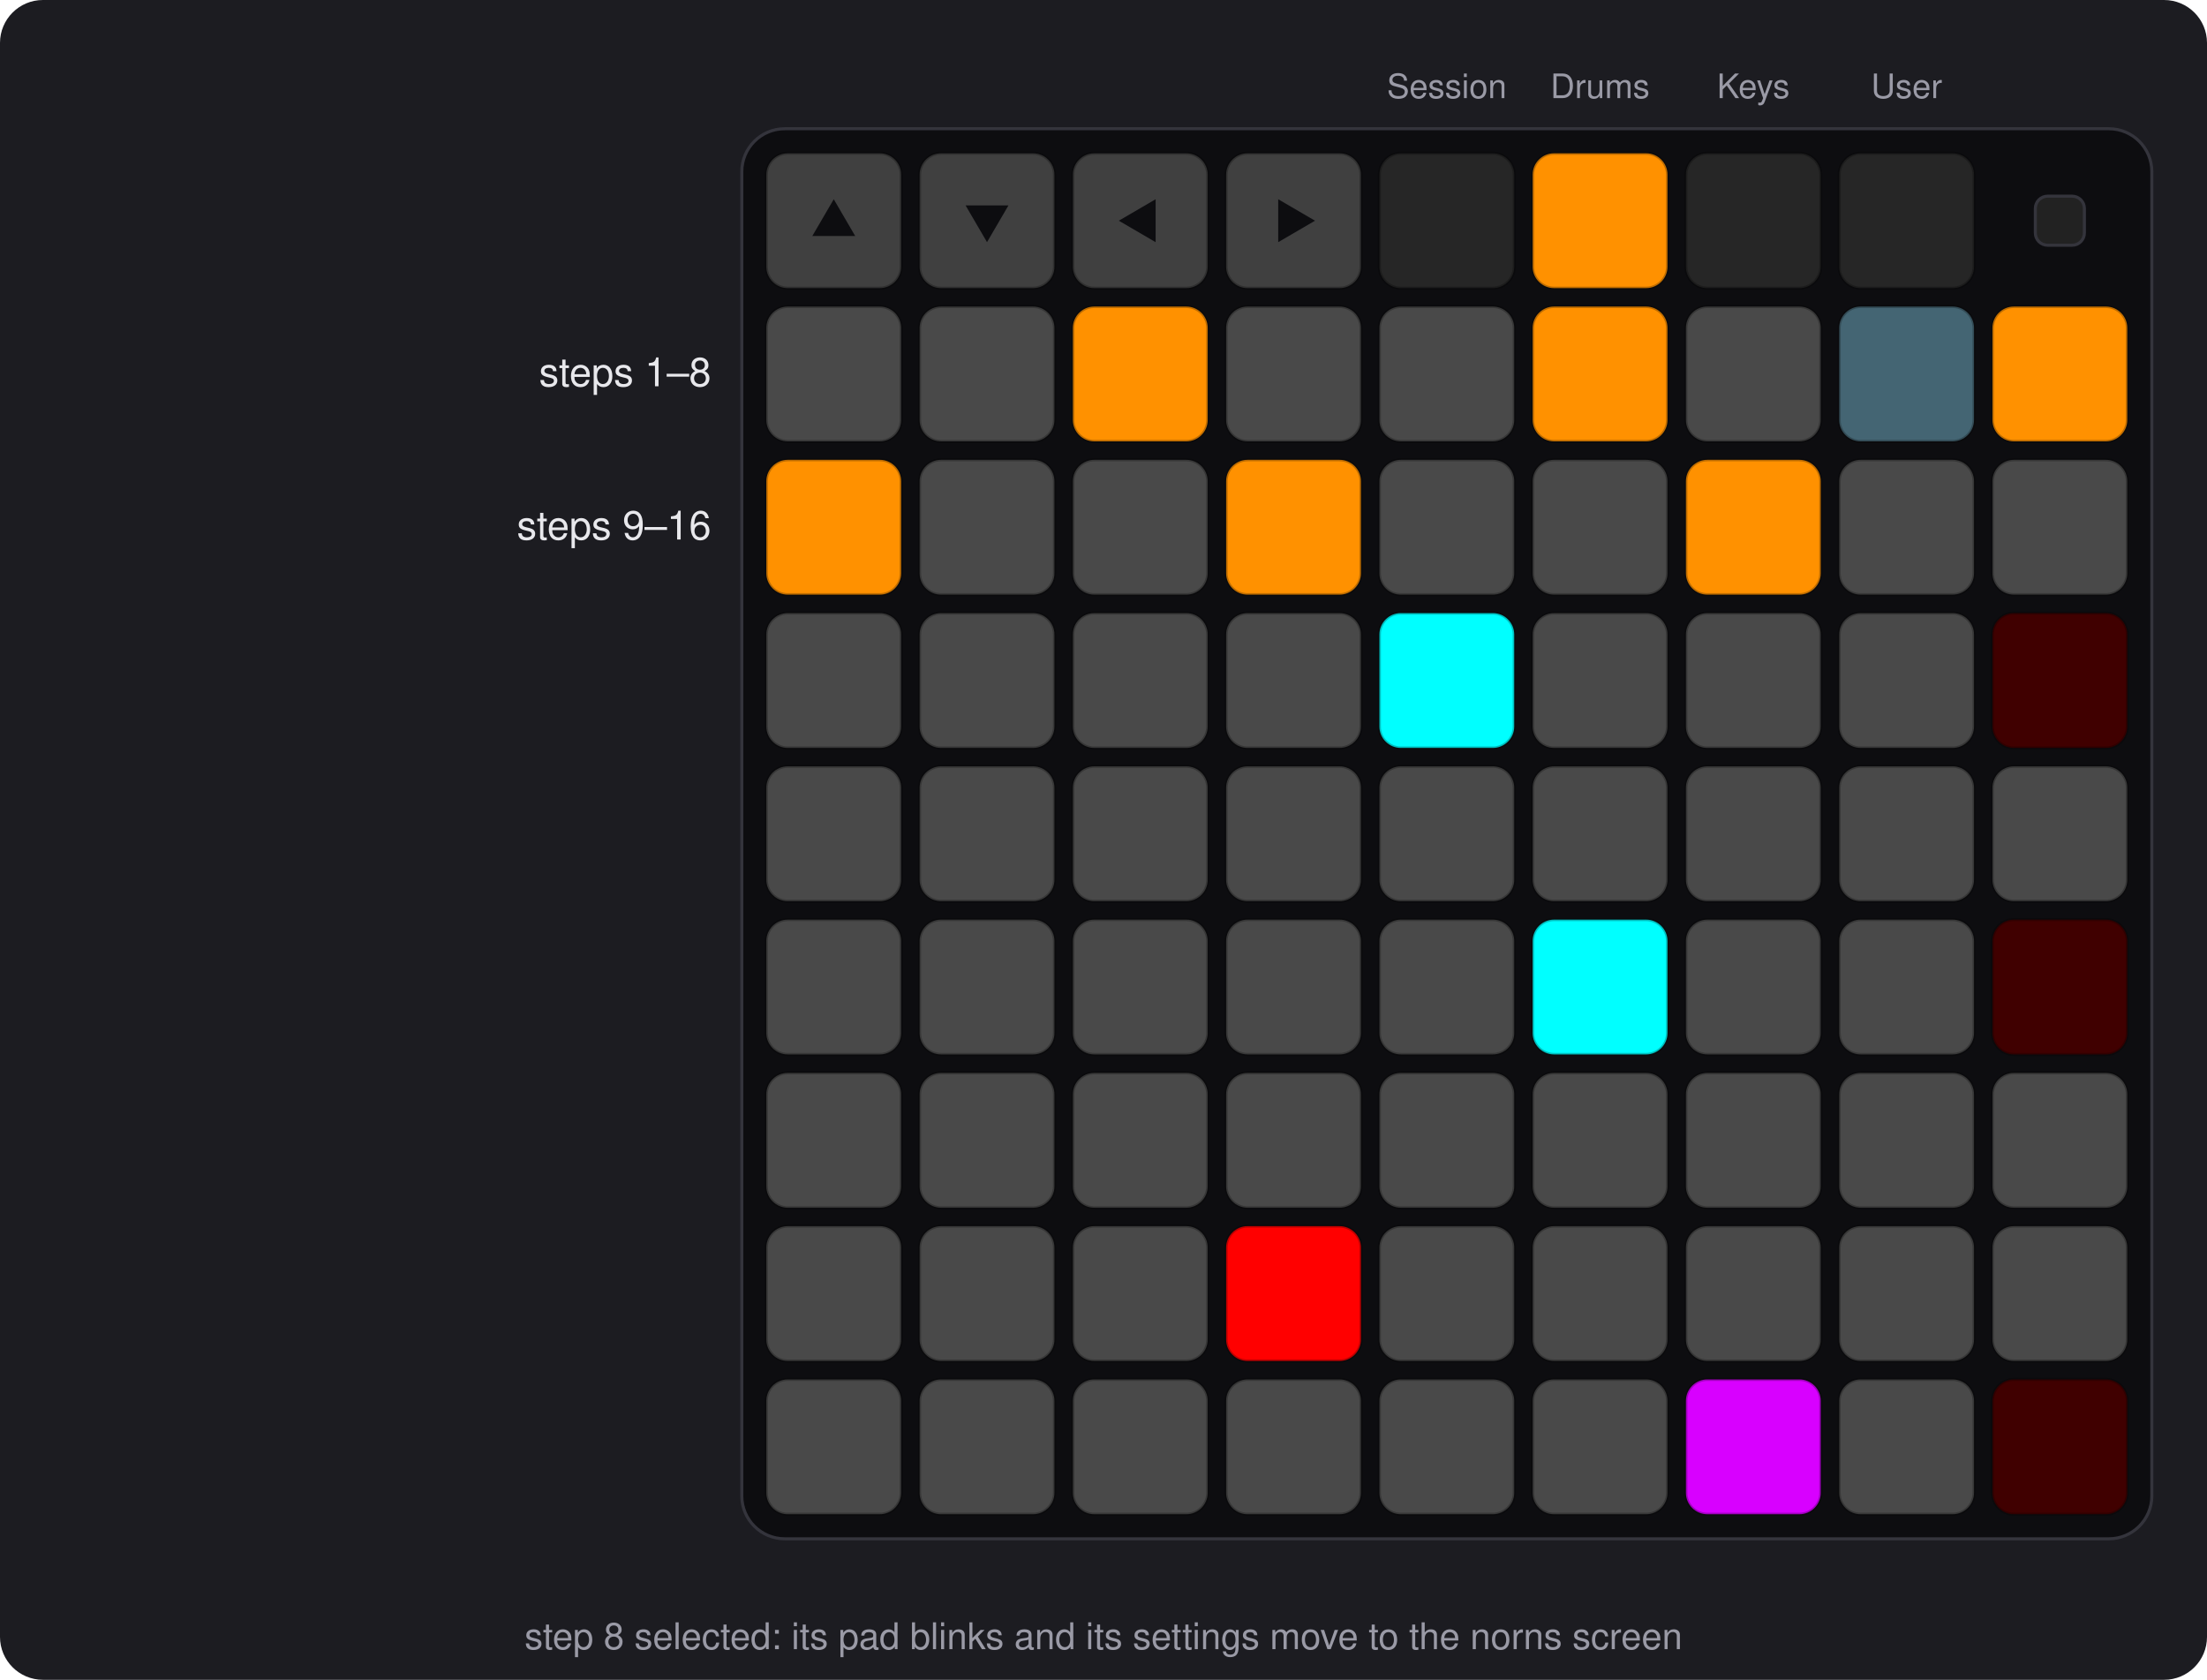
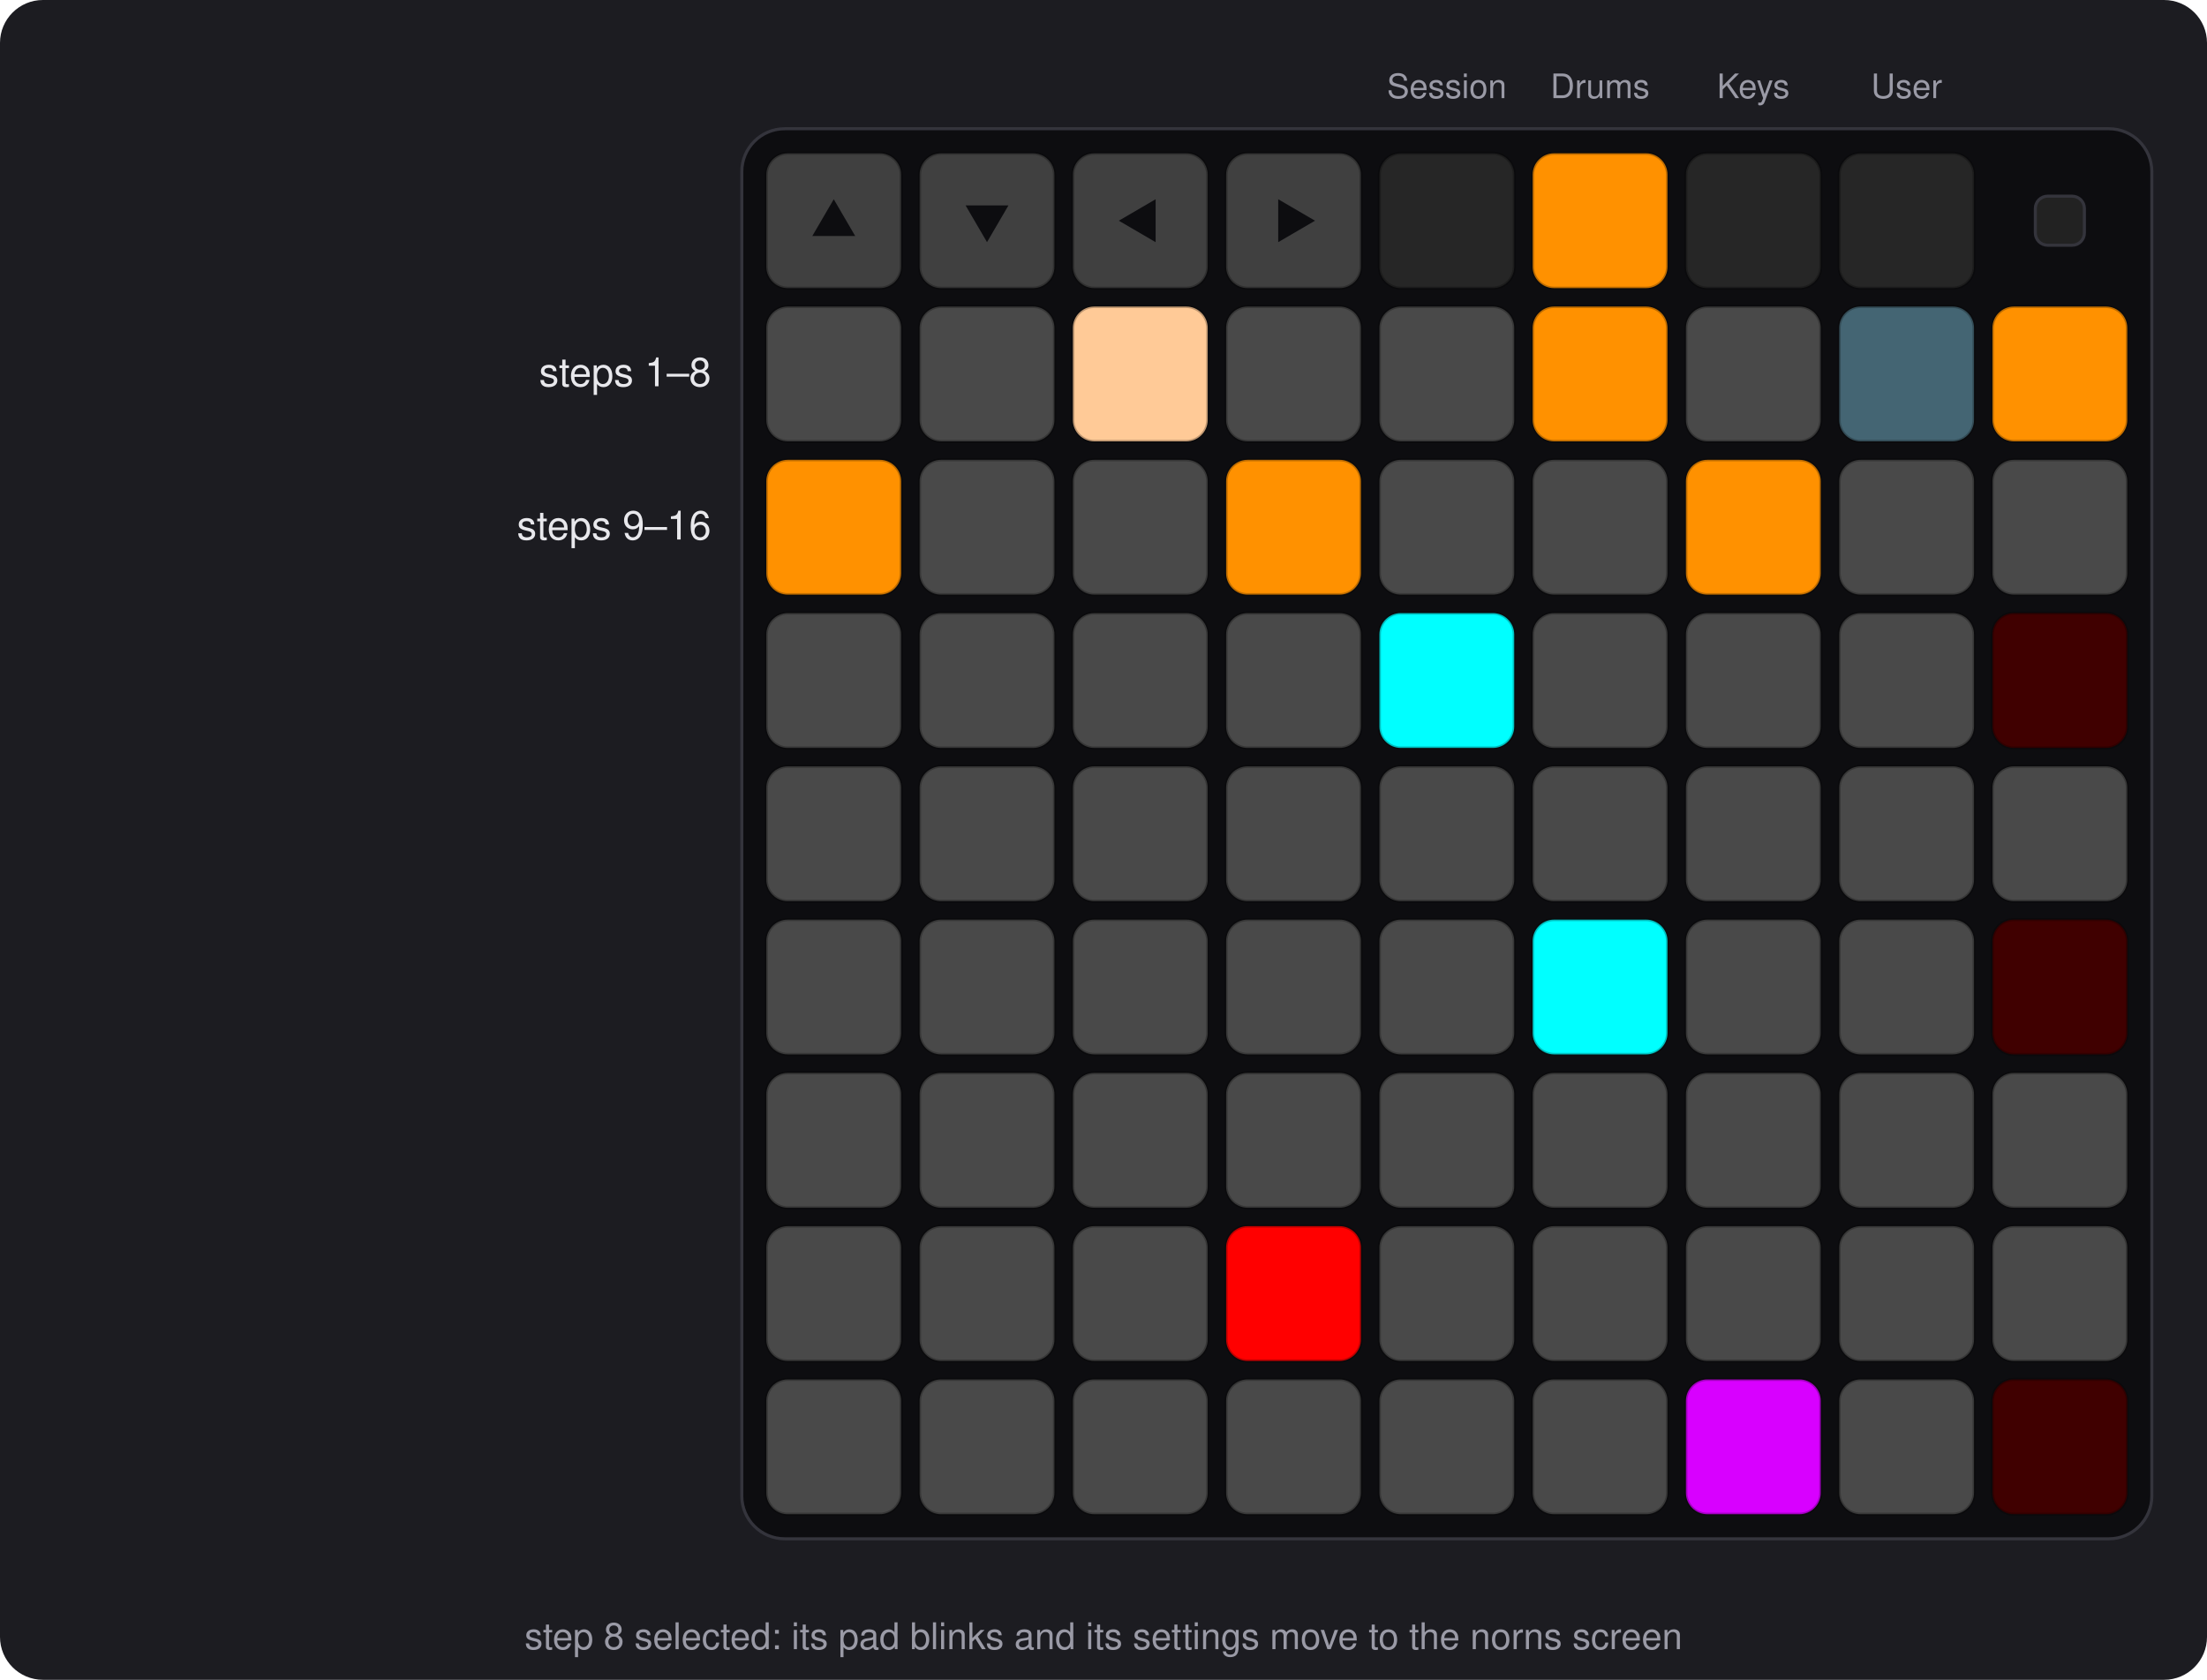
<svg xmlns="http://www.w3.org/2000/svg" width="720" height="548" viewBox="0 0 720 548" font-family="-apple-system, Segoe UI, Helvetica, Arial, sans-serif">
  <rect width="100%" height="100%" rx="14" fill="#1c1c21" />
  <rect x="242" y="42" width="460" height="460" rx="14" fill="#0d0d10" stroke="#34343c" />
  <rect x="250" y="450" width="44" height="44" rx="7" fill="#494949" stroke="#00000040" />
  <rect x="300" y="450" width="44" height="44" rx="7" fill="#494949" stroke="#00000040" />
  <rect x="350" y="450" width="44" height="44" rx="7" fill="#494949" stroke="#00000040" />
  <rect x="400" y="450" width="44" height="44" rx="7" fill="#494949" stroke="#00000040" />
  <rect x="450" y="450" width="44" height="44" rx="7" fill="#494949" stroke="#00000040" />
  <rect x="500" y="450" width="44" height="44" rx="7" fill="#494949" stroke="#00000040" />
  <rect x="550" y="450" width="44" height="44" rx="7" fill="#d800ff" stroke="#00000040" />
  <rect x="600" y="450" width="44" height="44" rx="7" fill="#494949" stroke="#00000040" />
  <rect x="650" y="450" width="44" height="44" rx="7" fill="#400000" stroke="#00000040" />
  <rect x="250" y="400" width="44" height="44" rx="7" fill="#494949" stroke="#00000040" />
  <rect x="300" y="400" width="44" height="44" rx="7" fill="#494949" stroke="#00000040" />
  <rect x="350" y="400" width="44" height="44" rx="7" fill="#494949" stroke="#00000040" />
  <rect x="400" y="400" width="44" height="44" rx="7" fill="#ff0000" stroke="#00000040" />
  <rect x="450" y="400" width="44" height="44" rx="7" fill="#494949" stroke="#00000040" />
  <rect x="500" y="400" width="44" height="44" rx="7" fill="#494949" stroke="#00000040" />
  <rect x="550" y="400" width="44" height="44" rx="7" fill="#494949" stroke="#00000040" />
  <rect x="600" y="400" width="44" height="44" rx="7" fill="#494949" stroke="#00000040" />
  <rect x="650" y="400" width="44" height="44" rx="7" fill="#494949" stroke="#00000040" />
  <rect x="250" y="350" width="44" height="44" rx="7" fill="#494949" stroke="#00000040" />
  <rect x="300" y="350" width="44" height="44" rx="7" fill="#494949" stroke="#00000040" />
  <rect x="350" y="350" width="44" height="44" rx="7" fill="#494949" stroke="#00000040" />
  <rect x="400" y="350" width="44" height="44" rx="7" fill="#494949" stroke="#00000040" />
  <rect x="450" y="350" width="44" height="44" rx="7" fill="#494949" stroke="#00000040" />
  <rect x="500" y="350" width="44" height="44" rx="7" fill="#494949" stroke="#00000040" />
  <rect x="550" y="350" width="44" height="44" rx="7" fill="#494949" stroke="#00000040" />
  <rect x="600" y="350" width="44" height="44" rx="7" fill="#494949" stroke="#00000040" />
  <rect x="650" y="350" width="44" height="44" rx="7" fill="#494949" stroke="#00000040" />
  <rect x="250" y="300" width="44" height="44" rx="7" fill="#494949" stroke="#00000040" />
  <rect x="300" y="300" width="44" height="44" rx="7" fill="#494949" stroke="#00000040" />
  <rect x="350" y="300" width="44" height="44" rx="7" fill="#494949" stroke="#00000040" />
  <rect x="400" y="300" width="44" height="44" rx="7" fill="#494949" stroke="#00000040" />
  <rect x="450" y="300" width="44" height="44" rx="7" fill="#494949" stroke="#00000040" />
  <rect x="500" y="300" width="44" height="44" rx="7" fill="#00ffff" stroke="#00000040" />
  <rect x="550" y="300" width="44" height="44" rx="7" fill="#494949" stroke="#00000040" />
  <rect x="600" y="300" width="44" height="44" rx="7" fill="#494949" stroke="#00000040" />
  <rect x="650" y="300" width="44" height="44" rx="7" fill="#400000" stroke="#00000040" />
  <rect x="250" y="250" width="44" height="44" rx="7" fill="#494949" stroke="#00000040" />
  <rect x="300" y="250" width="44" height="44" rx="7" fill="#494949" stroke="#00000040" />
  <rect x="350" y="250" width="44" height="44" rx="7" fill="#494949" stroke="#00000040" />
  <rect x="400" y="250" width="44" height="44" rx="7" fill="#494949" stroke="#00000040" />
  <rect x="450" y="250" width="44" height="44" rx="7" fill="#494949" stroke="#00000040" />
  <rect x="500" y="250" width="44" height="44" rx="7" fill="#494949" stroke="#00000040" />
  <rect x="550" y="250" width="44" height="44" rx="7" fill="#494949" stroke="#00000040" />
  <rect x="600" y="250" width="44" height="44" rx="7" fill="#494949" stroke="#00000040" />
  <rect x="650" y="250" width="44" height="44" rx="7" fill="#494949" stroke="#00000040" />
  <rect x="250" y="200" width="44" height="44" rx="7" fill="#494949" stroke="#00000040" />
  <rect x="300" y="200" width="44" height="44" rx="7" fill="#494949" stroke="#00000040" />
  <rect x="350" y="200" width="44" height="44" rx="7" fill="#494949" stroke="#00000040" />
  <rect x="400" y="200" width="44" height="44" rx="7" fill="#494949" stroke="#00000040" />
  <rect x="450" y="200" width="44" height="44" rx="7" fill="#00ffff" stroke="#00000040" />
  <rect x="500" y="200" width="44" height="44" rx="7" fill="#494949" stroke="#00000040" />
  <rect x="550" y="200" width="44" height="44" rx="7" fill="#494949" stroke="#00000040" />
  <rect x="600" y="200" width="44" height="44" rx="7" fill="#494949" stroke="#00000040" />
  <rect x="650" y="200" width="44" height="44" rx="7" fill="#400000" stroke="#00000040" />
  <rect x="250" y="150" width="44" height="44" rx="7" fill="#ff9100" stroke="#00000040" />
  <rect x="300" y="150" width="44" height="44" rx="7" fill="#494949" stroke="#00000040" />
  <rect x="350" y="150" width="44" height="44" rx="7" fill="#494949" stroke="#00000040" />
  <rect x="400" y="150" width="44" height="44" rx="7" fill="#ff9100" stroke="#00000040" />
  <rect x="450" y="150" width="44" height="44" rx="7" fill="#494949" stroke="#00000040" />
  <rect x="500" y="150" width="44" height="44" rx="7" fill="#494949" stroke="#00000040" />
  <rect x="550" y="150" width="44" height="44" rx="7" fill="#ff9100" stroke="#00000040" />
  <rect x="600" y="150" width="44" height="44" rx="7" fill="#494949" stroke="#00000040" />
  <rect x="650" y="150" width="44" height="44" rx="7" fill="#494949" stroke="#00000040" />
  <rect x="250" y="100" width="44" height="44" rx="7" fill="#494949" stroke="#00000040" />
  <rect x="300" y="100" width="44" height="44" rx="7" fill="#494949" stroke="#00000040" />
-   <rect x="350" y="100" width="44" height="44" rx="7" fill="#ff9100" stroke="#00000040" />
+   <rect x="350" y="100" width="44" height="44" rx="7" fill="#ffca97" stroke="#00000040" />
  <rect x="400" y="100" width="44" height="44" rx="7" fill="#494949" stroke="#00000040" />
  <rect x="450" y="100" width="44" height="44" rx="7" fill="#494949" stroke="#00000040" />
  <rect x="500" y="100" width="44" height="44" rx="7" fill="#ff9100" stroke="#00000040" />
  <rect x="550" y="100" width="44" height="44" rx="7" fill="#494949" stroke="#00000040" />
  <rect x="600" y="100" width="44" height="44" rx="7" fill="#446573" stroke="#00000040" />
  <rect x="650" y="100" width="44" height="44" rx="7" fill="#ff9100" stroke="#00000040" />
  <rect x="250" y="50" width="44" height="44" rx="7" fill="#404040" stroke="#00000040" />
  <rect x="300" y="50" width="44" height="44" rx="7" fill="#404040" stroke="#00000040" />
  <rect x="350" y="50" width="44" height="44" rx="7" fill="#404040" stroke="#00000040" />
  <rect x="400" y="50" width="44" height="44" rx="7" fill="#404040" stroke="#00000040" />
  <rect x="450" y="50" width="44" height="44" rx="7" fill="#262626" stroke="#00000040" />
  <rect x="500" y="50" width="44" height="44" rx="7" fill="#ff9100" stroke="#00000040" />
  <rect x="550" y="50" width="44" height="44" rx="7" fill="#262626" stroke="#00000040" />
  <rect x="600" y="50" width="44" height="44" rx="7" fill="#262626" stroke="#00000040" />
  <rect x="664" y="64" width="16" height="16" rx="4" fill="#222" stroke="#34343c" />
  <polygon points="272,65 279,77 265,77" fill="#0d0d10" />
  <polygon points="322,79 329,67 315,67" fill="#0d0d10" />
  <polygon points="365,72 377,65 377,79" fill="#0d0d10" />
  <polygon points="429,72 417,65 417,79" fill="#0d0d10" />
  <text x="232" y="126" fill="#e8e8ec" font-size="13" text-anchor="end">steps 1–8</text>
  <text x="232" y="176" fill="#e8e8ec" font-size="13" text-anchor="end">steps 9–16</text>
  <text x="472" y="32" fill="#9a9aa6" font-size="11" text-anchor="middle">Session</text>
  <text x="522" y="32" fill="#9a9aa6" font-size="11" text-anchor="middle">Drums</text>
  <text x="572" y="32" fill="#9a9aa6" font-size="11" text-anchor="middle">Keys</text>
  <text x="622" y="32" fill="#9a9aa6" font-size="11" text-anchor="middle">User</text>
  <text x="360" y="538" fill="#9a9aa6" font-size="12" text-anchor="middle">step 8 selected: its pad blinks and its settings move to the norns screen</text>
</svg>
